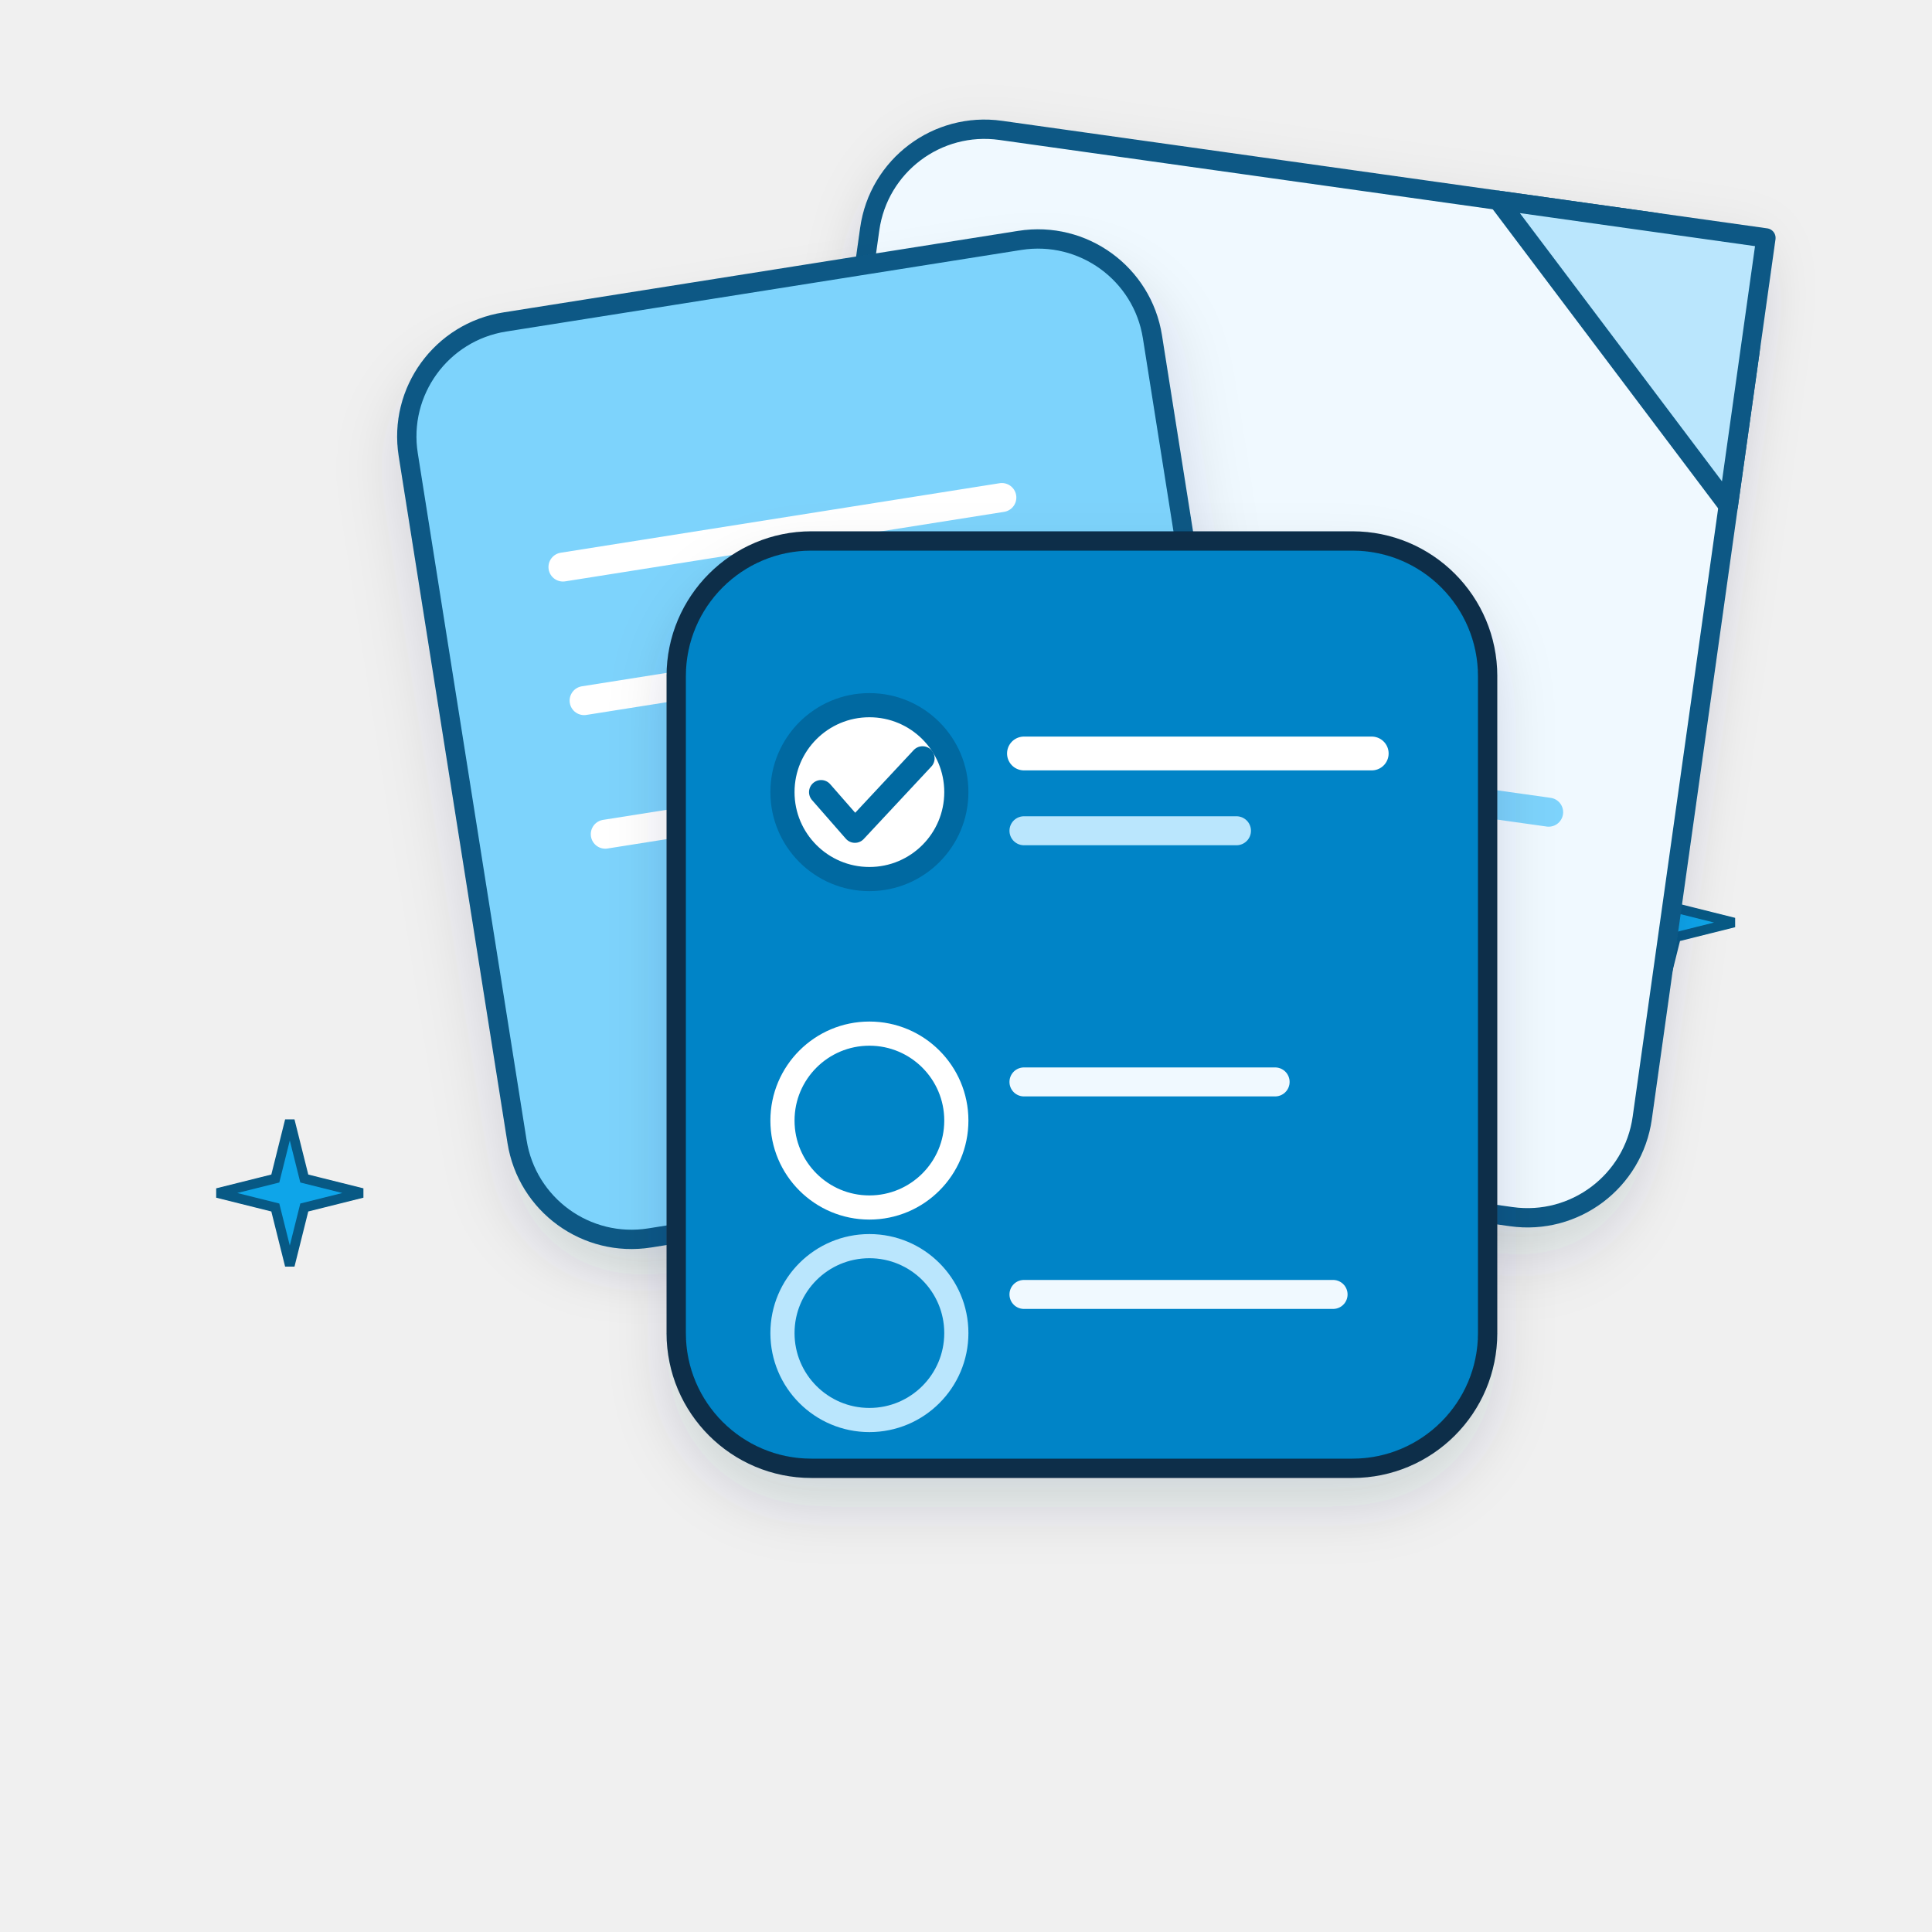
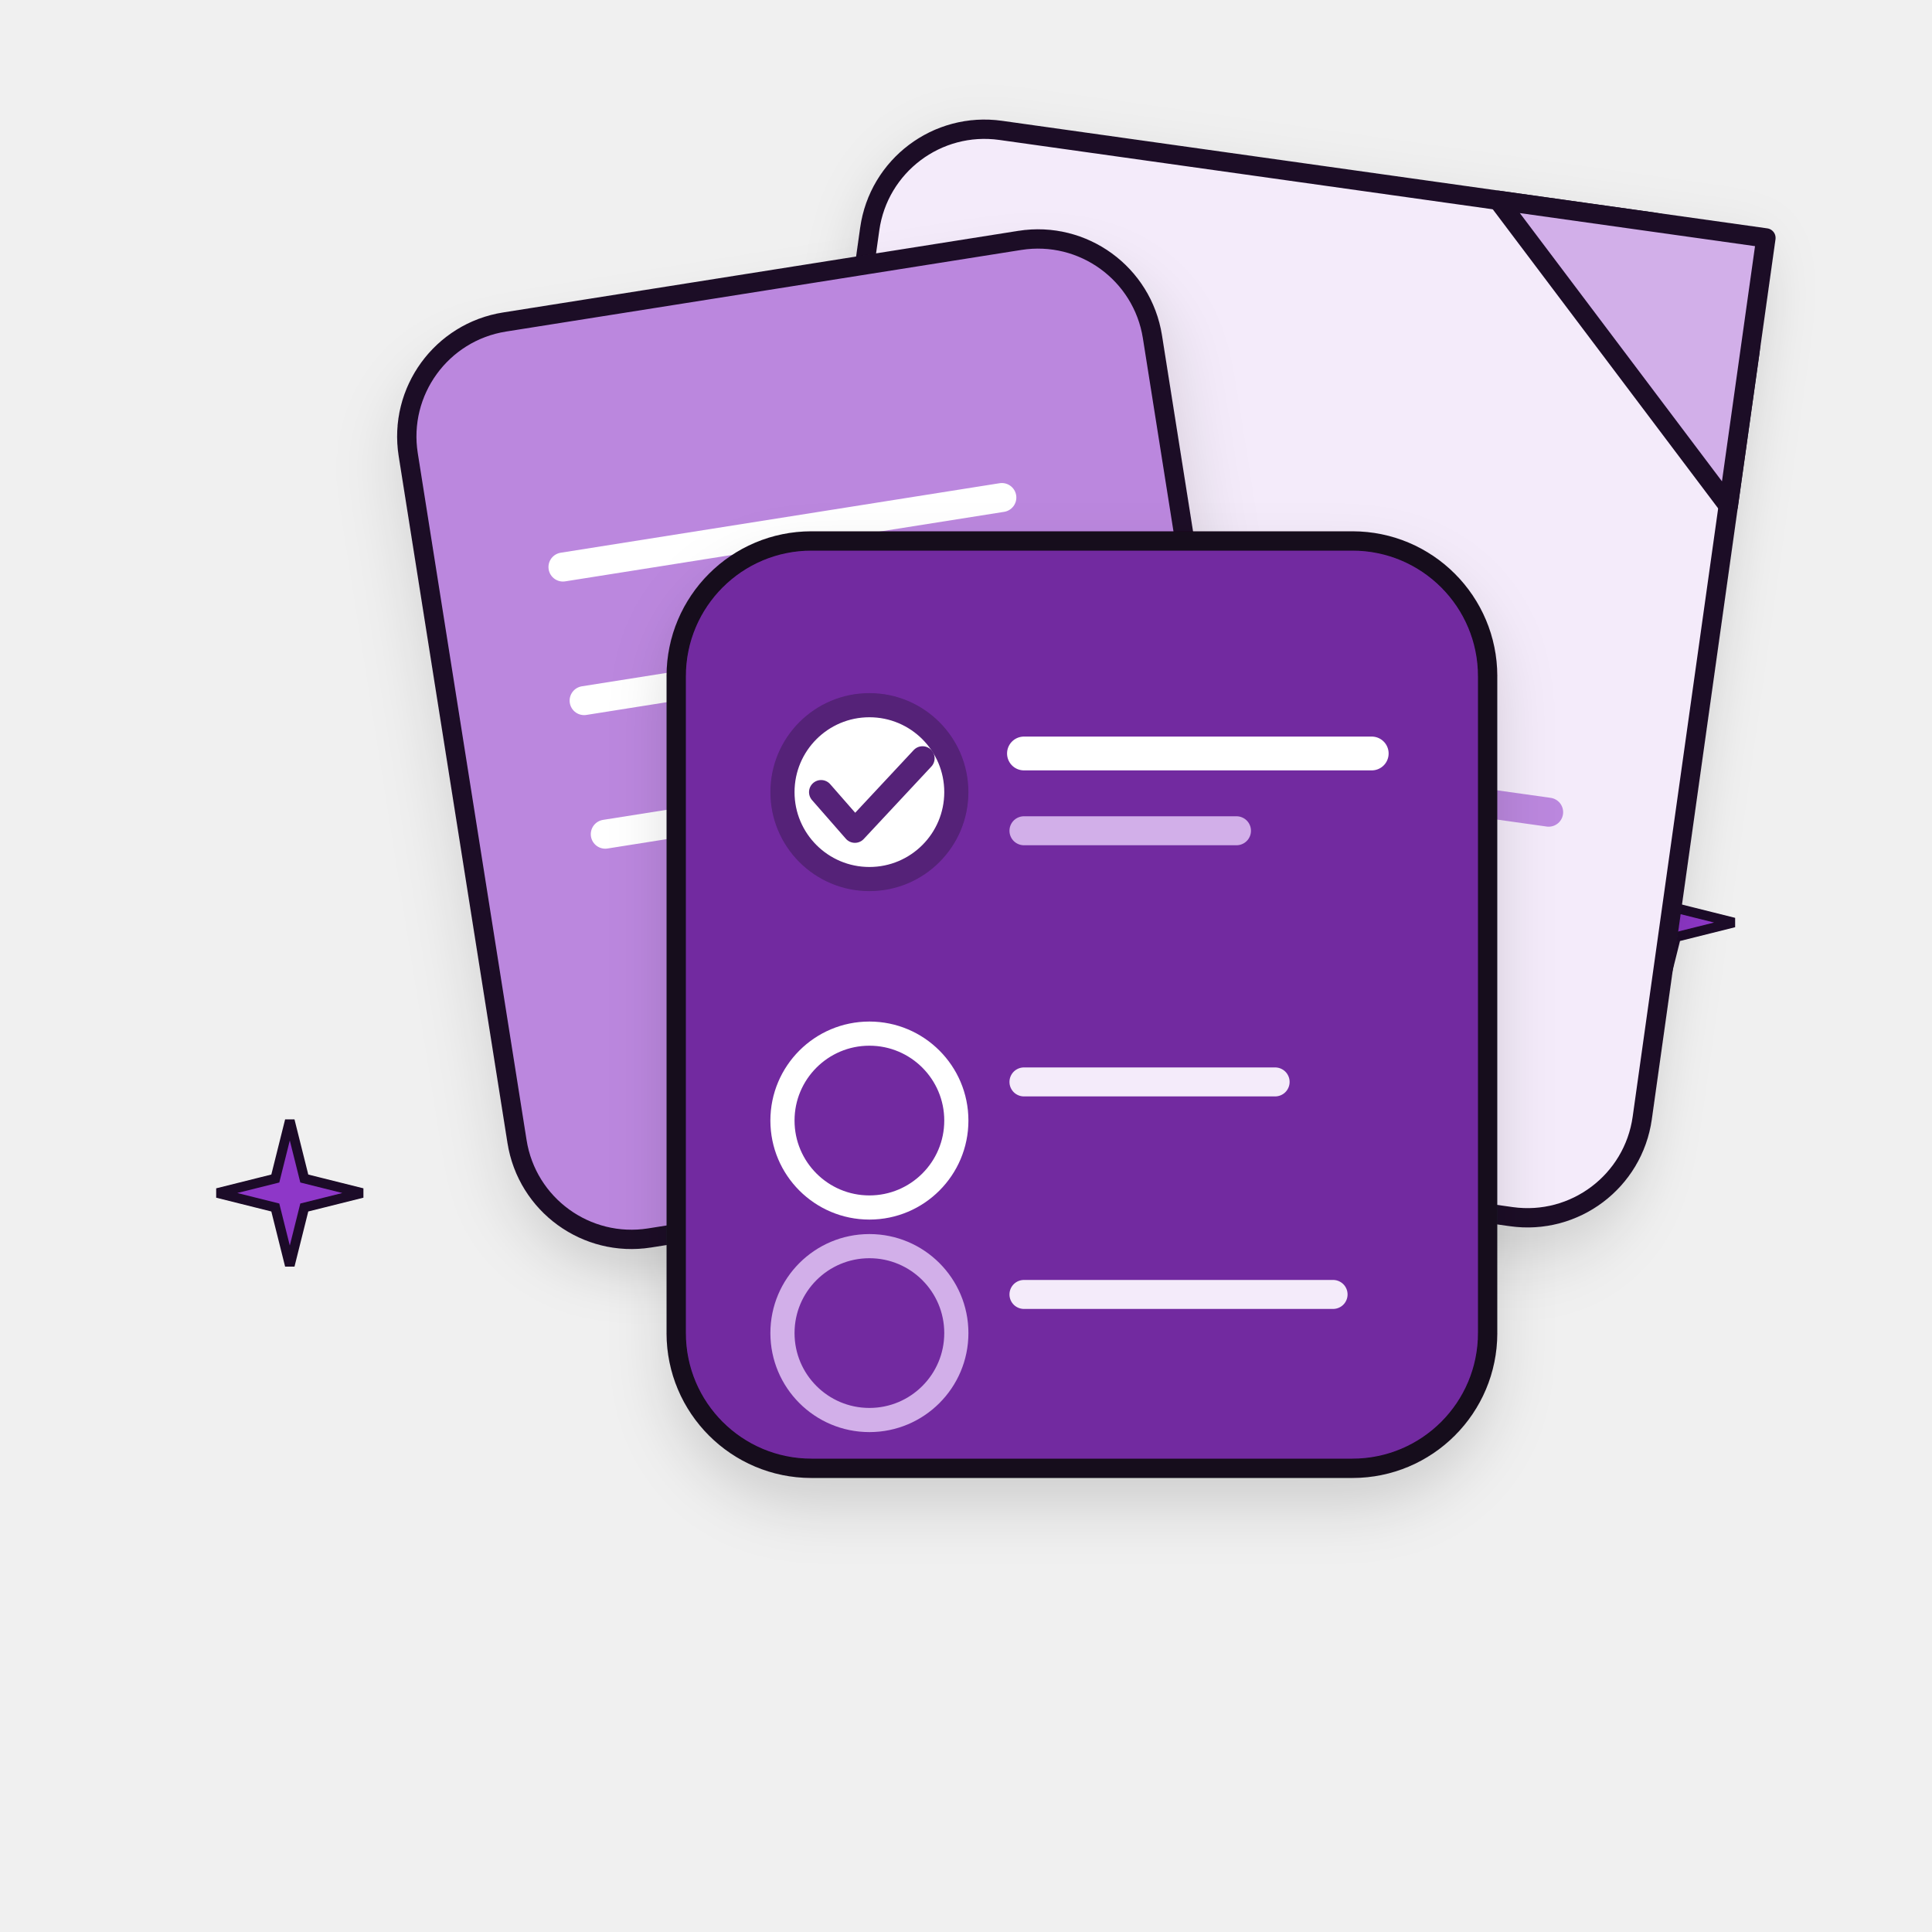
<svg xmlns="http://www.w3.org/2000/svg" viewBox="0 0 200 200">
  <defs>
    <filter id="drop" x="-20%" y="-20%" width="140%" height="150%">
-       <feDropShadow dx="0" dy="3" stdDeviation="3" flood-color="#082f49" flood-opacity="0.14" />
+       <feDropShadow dx="0" dy="3" stdDeviation="3" flood-color="#14081c" flood-opacity="0.14" />
    </filter>
  </defs>
-   <g fill="#0ea5e9" stroke="#075985" stroke-width="1">
+   <g fill="#8e37c8" stroke="#1c0b28" stroke-width="1">
    <path d="M 30 116 L 31.5 122 L 37.5 123.5 L 31.5 125 L 30 131 L 28.5 125 L 22.5 123.5 L 28.5 122 Z" />
    <path d="M 150 24 L 151.5 30 L 157.5 31.5 L 151.5 33 L 150 39 L 148.5 33 L 142.5 31.5 L 148.5 30 Z" />
    <path d="M 172 88 L 173.5 94 L 179.5 95.5 L 173.5 97 L 172 103 L 170.5 97 L 164.5 95.5 L 170.5 94 Z" />
  </g>
  <g transform="translate(84 18) rotate(8 48 52)" filter="url(#drop)">
-     <rect x="0" y="0" width="92" height="104" rx="12" fill="#f0f9ff" stroke="#075985" stroke-width="2" />
-     <path d="M 64 0 L 92 28 L 92 0 Z" fill="#bae6fd" stroke="#075985" stroke-width="2" stroke-linejoin="round" />
-     <g stroke="#7dd3fc" stroke-width="3" stroke-linecap="round">
+     <rect x="0" y="0" width="92" height="104" rx="12" fill="#f4ebfa" stroke="#1c0b28" stroke-width="2" />
+     <path d="M 64 0 L 92 28 L 92 0 Z" fill="#d2afe9" stroke="#1c0b28" stroke-width="2" stroke-linejoin="round" />
+     <g stroke="#bb87de" stroke-width="3" stroke-linecap="round">
      <line x1="14" y1="46" x2="54" y2="46" />
      <line x1="14" y1="62" x2="78" y2="62" />
      <line x1="14" y1="78" x2="62" y2="78" />
    </g>
  </g>
  <g transform="translate(44 28) rotate(-9 46 52)" filter="url(#drop)">
-     <rect x="4" y="0" width="78" height="96" rx="12" fill="#7dd3fc" stroke="#075985" stroke-width="2" />
-     <path d="M 78 56 L 78 88 L 58 78 Z" fill="#0284c7" stroke="#075985" stroke-width="2" stroke-linejoin="round" />
+     <rect x="4" y="0" width="78" height="96" rx="12" fill="#bb87de" stroke="#1c0b28" stroke-width="2" />
+     <path d="M 78 56 L 78 88 L 58 78 Z" fill="#722ca0" stroke="#1c0b28" stroke-width="2" stroke-linejoin="round" />
    <g stroke="#ffffff" stroke-width="3" stroke-linecap="round">
      <line x1="18" y1="26" x2="64" y2="26" />
      <line x1="18" y1="40" x2="52" y2="40" />
      <line x1="18" y1="54" x2="62" y2="54" />
    </g>
  </g>
  <g transform="translate(70 56)" filter="url(#drop)">
-     <rect x="0" y="0" width="84" height="96" rx="14" fill="#0284c7" stroke="#082f49" stroke-width="2" />
-     <circle cx="20" cy="26" r="9" fill="#ffffff" stroke="#0369a1" stroke-width="2.5" />
-     <path d="M 15 26 L 18.5 30 L 25.5 22.5" fill="none" stroke="#0369a1" stroke-width="2.5" stroke-linecap="round" stroke-linejoin="round" />
+     <rect x="0" y="0" width="84" height="96" rx="14" fill="#722ca0" stroke="#14081c" stroke-width="2" />
+     <circle cx="20" cy="26" r="9" fill="#ffffff" stroke="#552178" stroke-width="2.5" />
+     <path d="M 15 26 L 18.5 30 L 25.5 22.5" fill="none" stroke="#552178" stroke-width="2.5" stroke-linecap="round" stroke-linejoin="round" />
    <line x1="36" y1="22" x2="72" y2="22" stroke="#ffffff" stroke-width="3.5" stroke-linecap="round" />
-     <line x1="36" y1="30" x2="58" y2="30" stroke="#bae6fd" stroke-width="3" stroke-linecap="round" />
+     <line x1="36" y1="30" x2="58" y2="30" stroke="#d2afe9" stroke-width="3" stroke-linecap="round" />
    <circle cx="20" cy="60" r="9" fill="none" stroke="#ffffff" stroke-width="2.5" />
-     <line x1="36" y1="56" x2="62" y2="56" stroke="#f0f9ff" stroke-width="3" stroke-linecap="round" />
-     <circle cx="20" cy="82" r="9" fill="none" stroke="#bae6fd" stroke-width="2.5" />
-     <line x1="36" y1="78" x2="68" y2="78" stroke="#f0f9ff" stroke-width="3" stroke-linecap="round" />
+     <line x1="36" y1="56" x2="62" y2="56" stroke="#f4ebfa" stroke-width="3" stroke-linecap="round" />
+     <circle cx="20" cy="82" r="9" fill="none" stroke="#d2afe9" stroke-width="2.5" />
+     <line x1="36" y1="78" x2="68" y2="78" stroke="#f4ebfa" stroke-width="3" stroke-linecap="round" />
  </g>
</svg>
